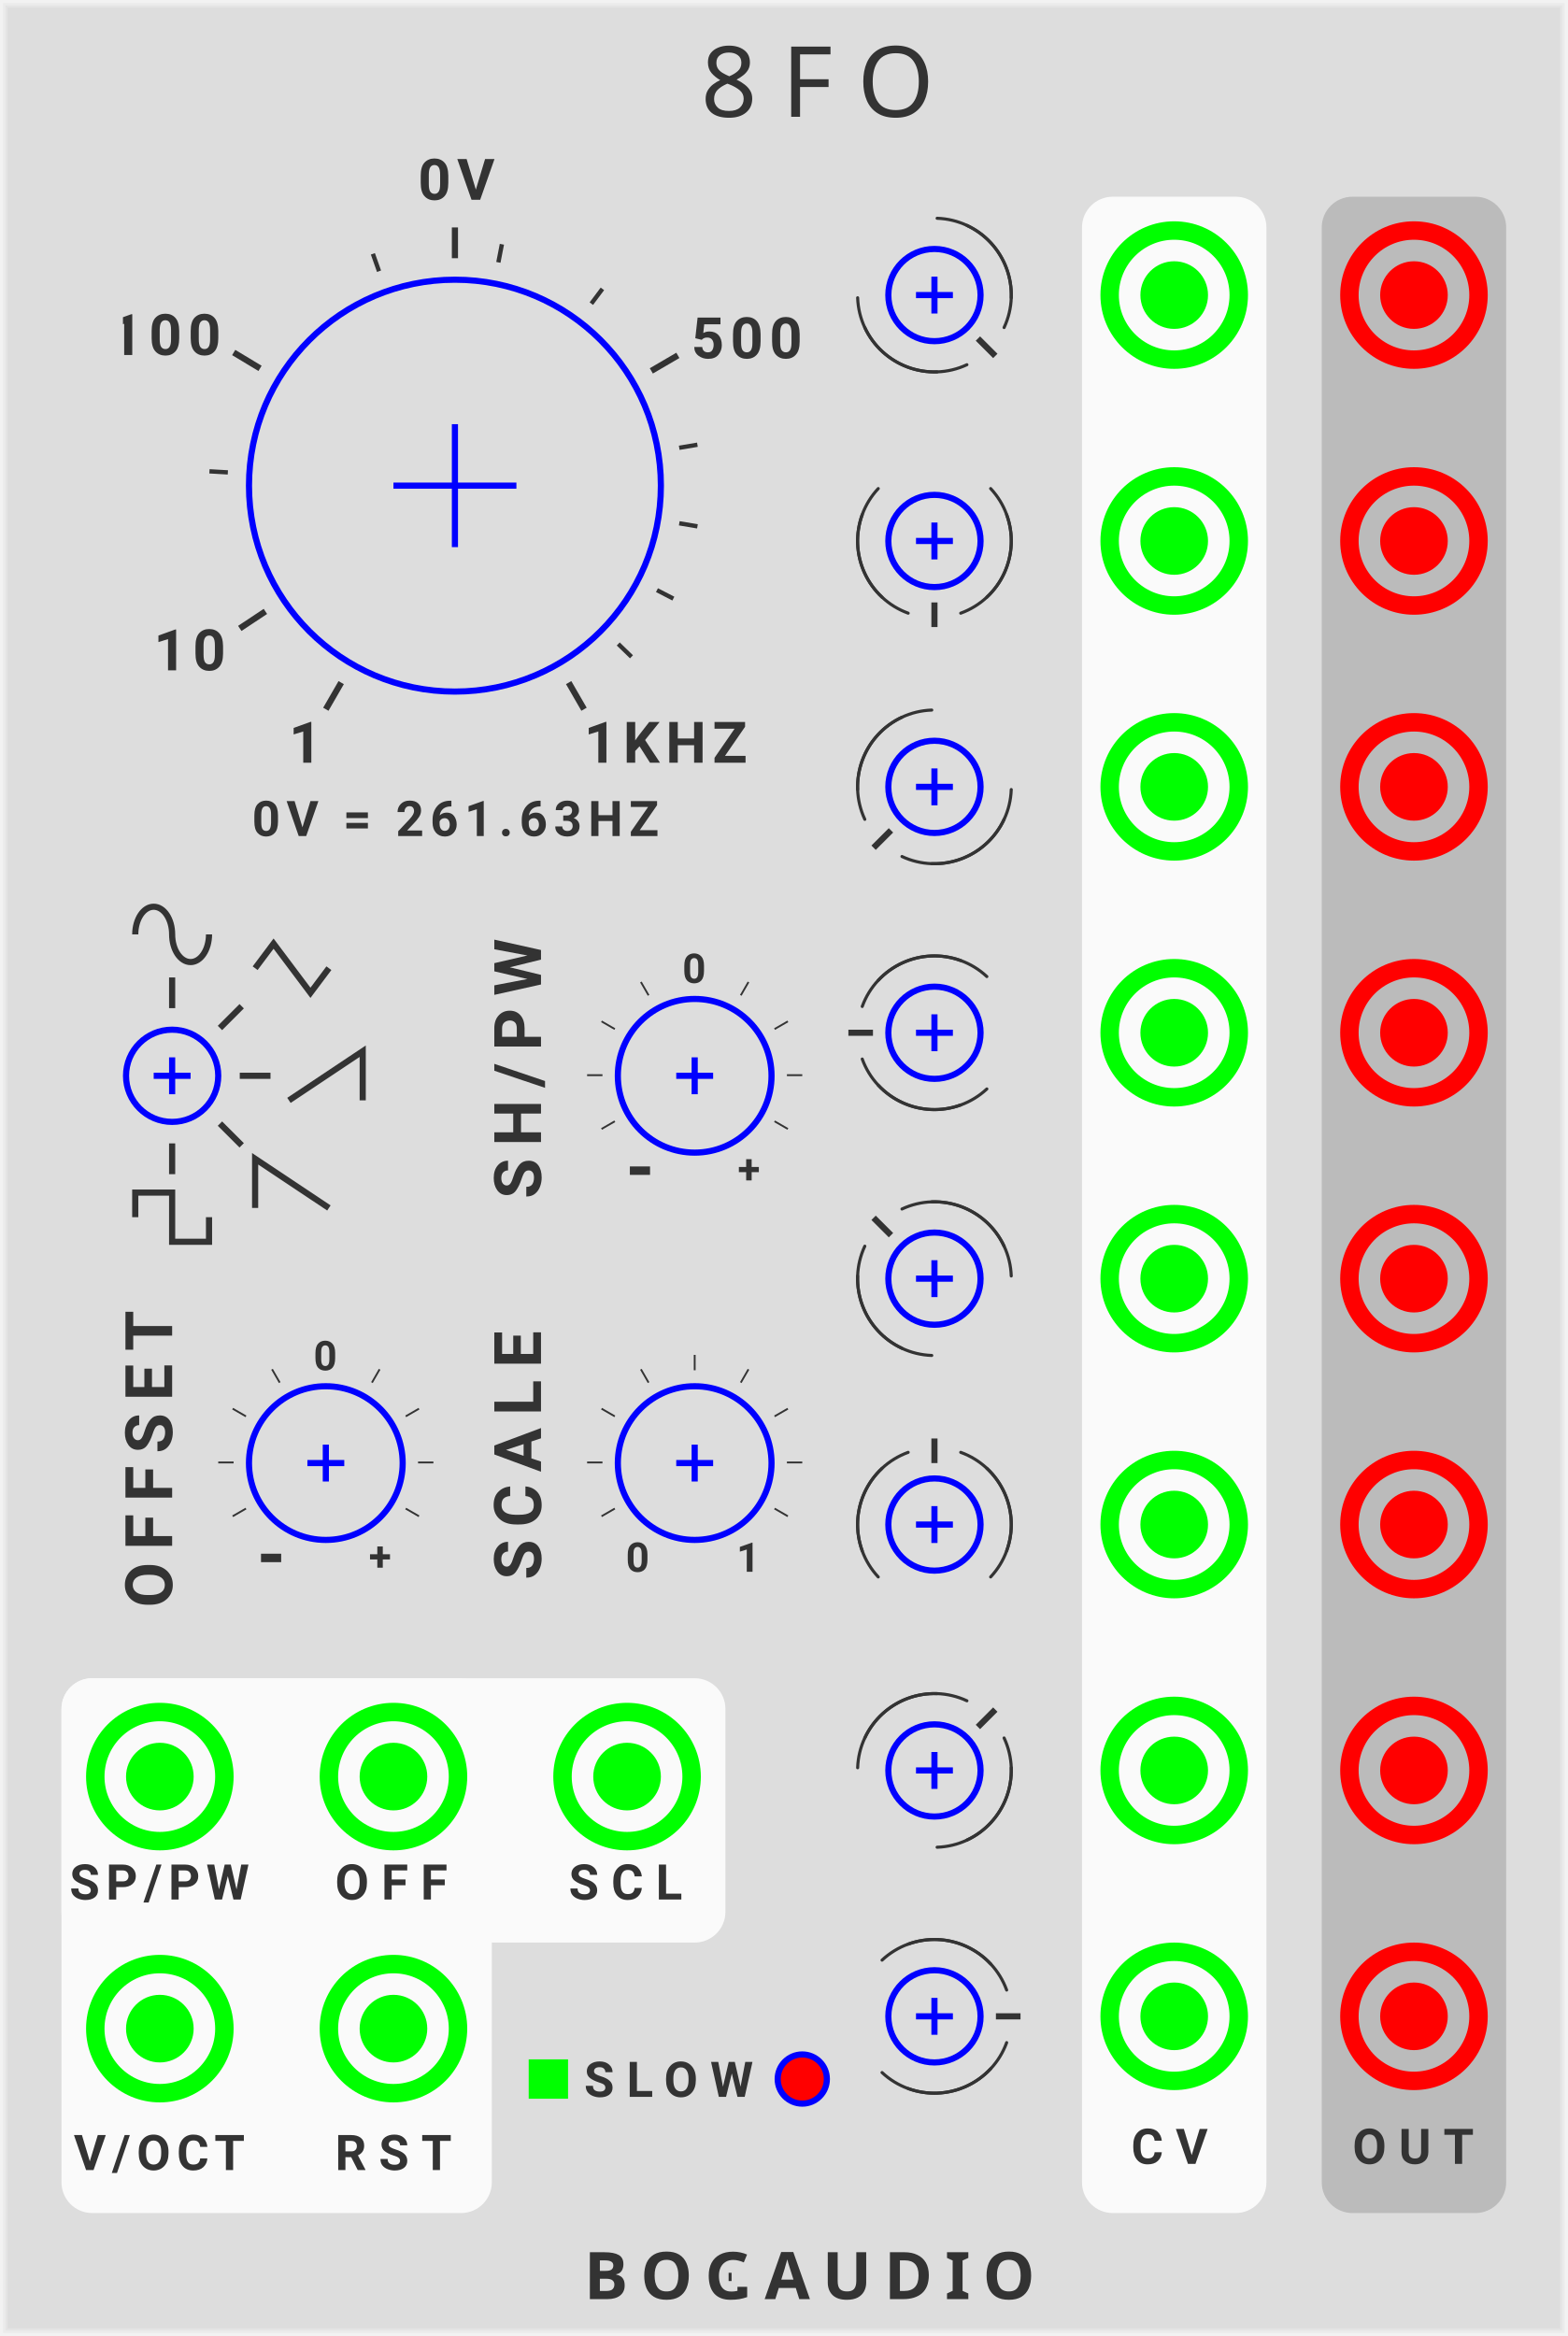
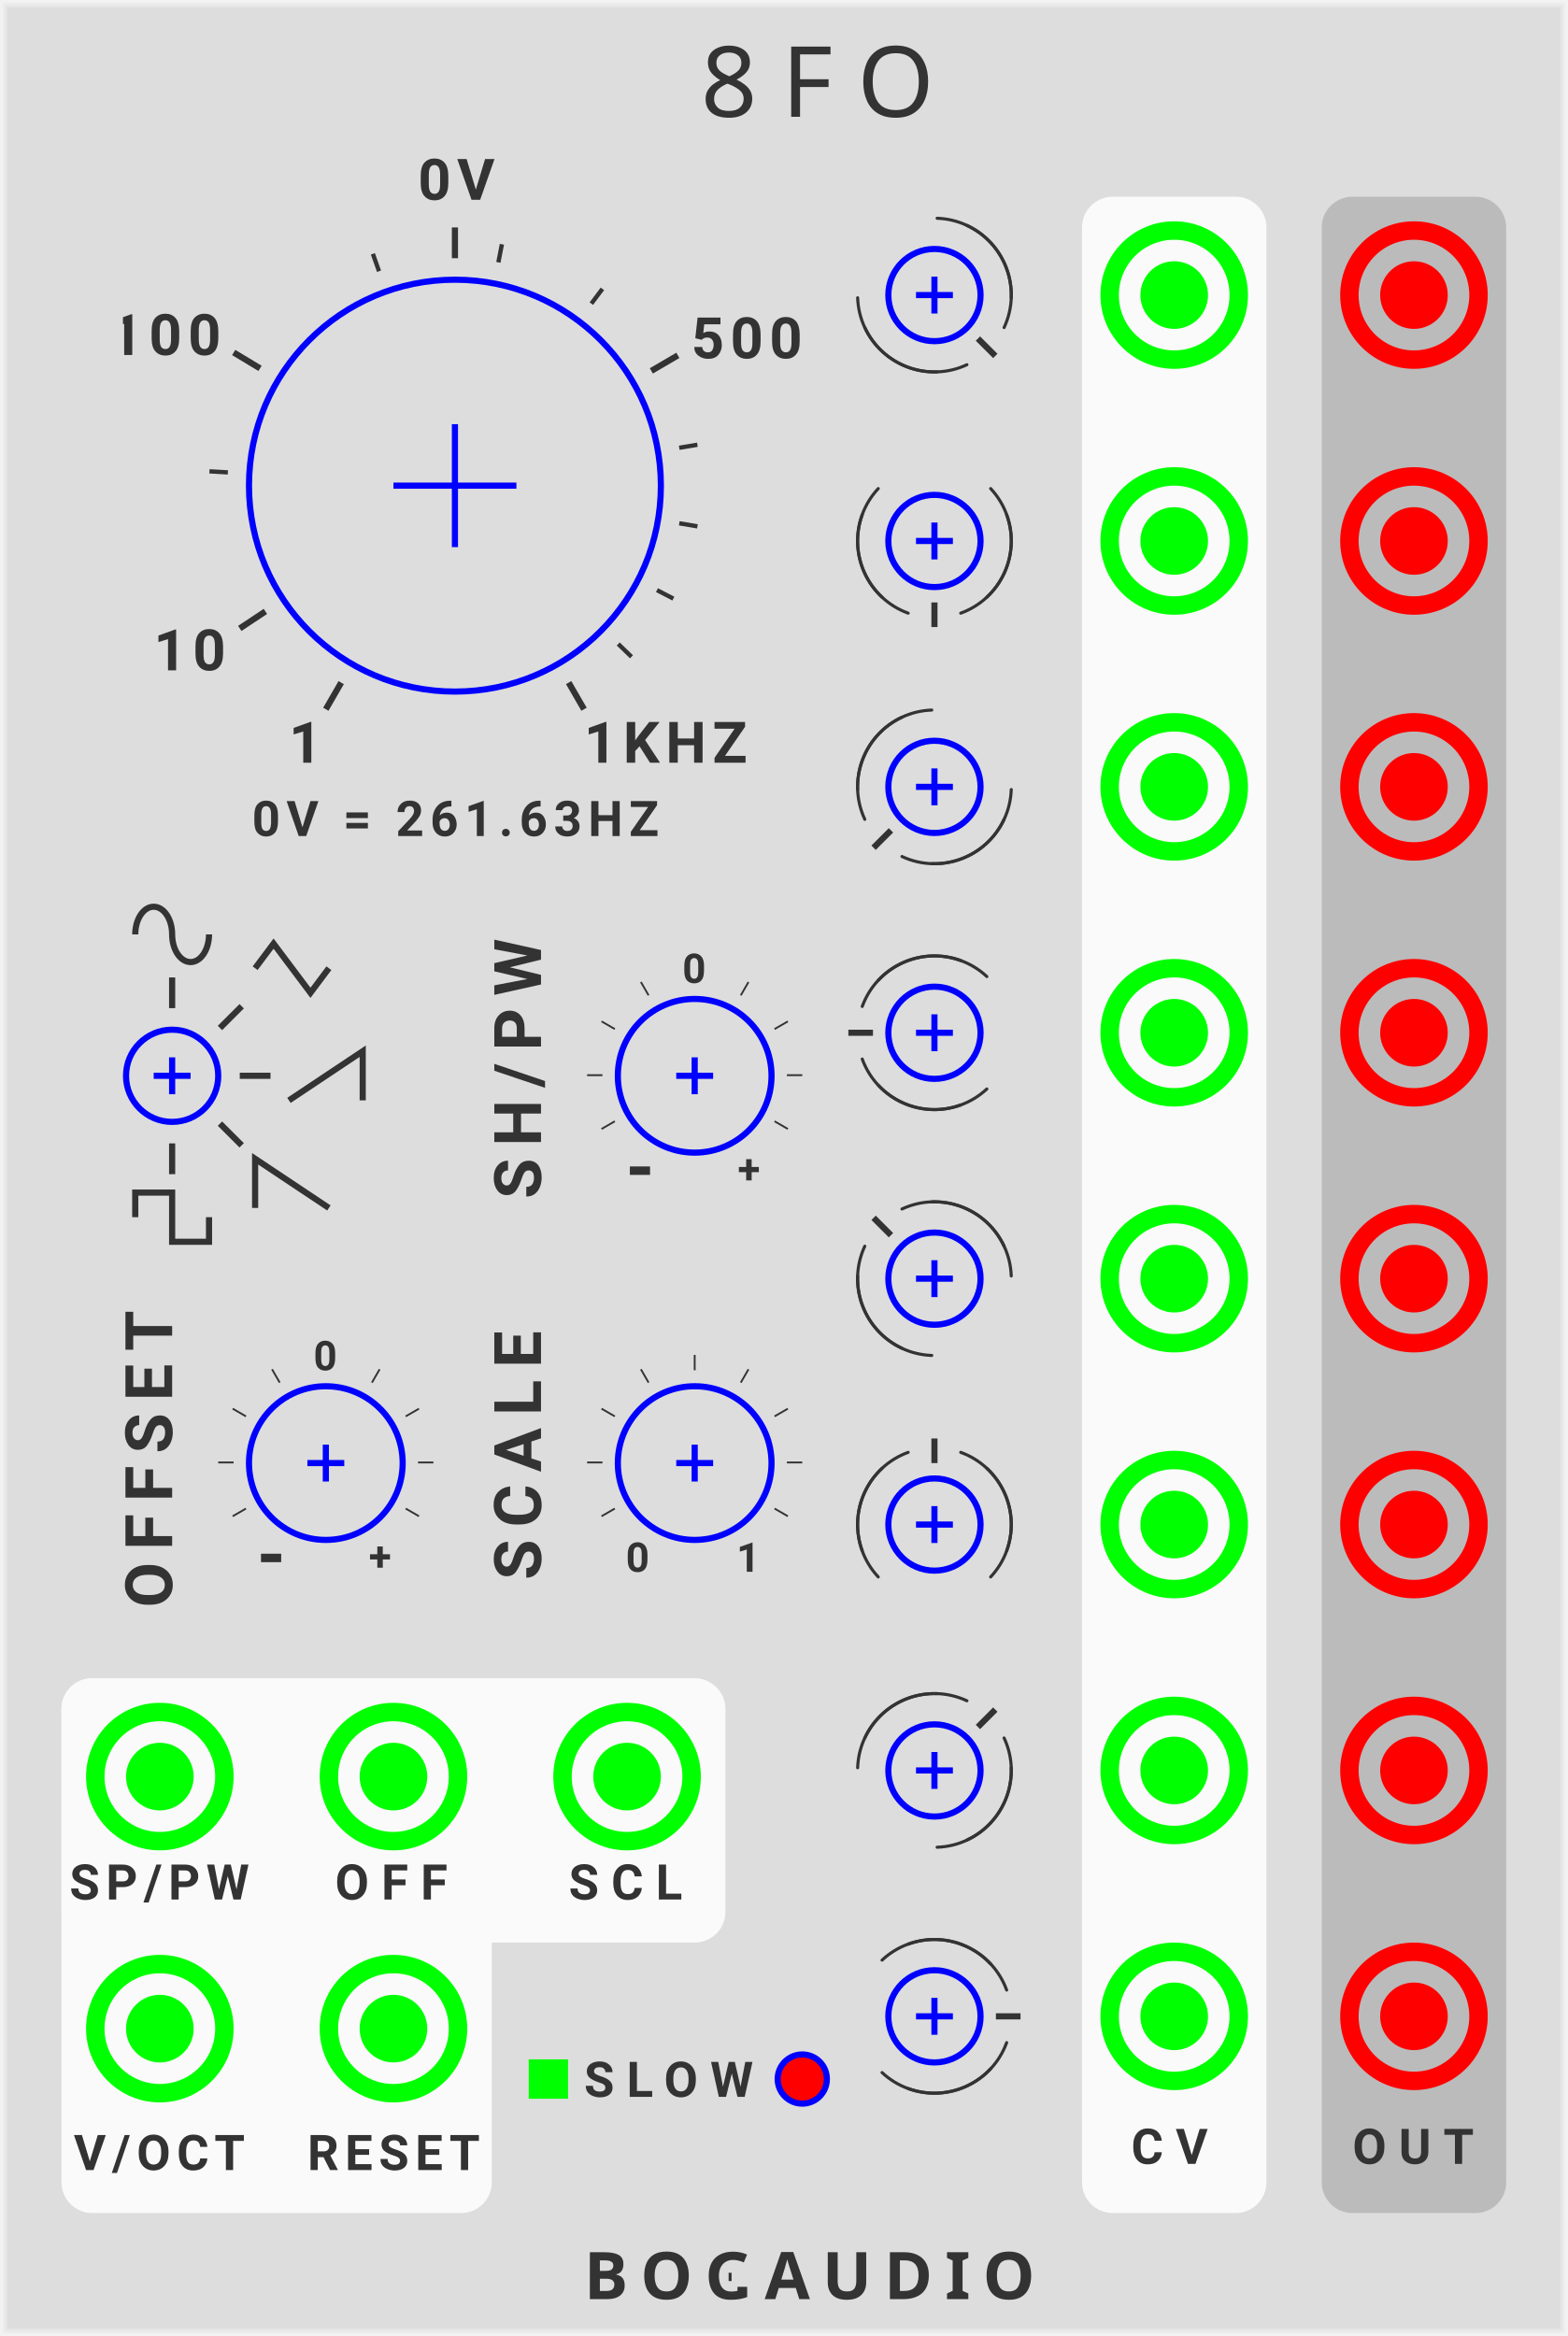
<svg xmlns="http://www.w3.org/2000/svg" xmlns:xlink="http://www.w3.org/1999/xlink" version="1.1" width="255" height="380" viewBox="0 0 255 380">
  <style>
    text {
      fill: #333;
      font-family: 'Roboto', sans-serif;
      font-weight: bold;
    }
    text.title {
      font-family: 'Comfortaa', sans-serif;
      font-weight: normal;
    }
    text.brand {
      font-family: 'Audiowide', sans-serif;
      font-weight: bold;
    }
  </style>
  <defs>
    <symbol id="knob-large" viewBox="0 0 68px 68px">
      <g transform="translate(34 34)">
        <polyline points="-10,0 10,0" stroke-width="1" stroke="#00f" />
        <polyline points="0,-10 0,10" stroke-width="1" stroke="#00f" />
        <circle cx="0" cy="0" r="33.5" stroke-width="1" stroke="#00f" fill="none" />
      </g>
    </symbol>
    <symbol id="knob-medium" viewBox="0 0 26px 26px">
      <g transform="translate(13 13)">
        <polyline points="-3,0 3,0" stroke-width="1" stroke="#00f" />
        <polyline points="0,-3 0,3" stroke-width="1" stroke="#00f" />
        <circle cx="0" cy="0" r="12.5" stroke-width="1" stroke="#00f" fill="none" />
      </g>
    </symbol>
    <symbol id="knob-smallest" viewBox="0 0 16px 16px">
      <g transform="translate(8 8)">
        <polyline points="-3,0 3,0" stroke-width="1" stroke="#00f" />
        <polyline points="0,-3 0,3" stroke-width="1" stroke="#00f" />
        <circle r="7.5" stroke-width="1" stroke="#00f" fill="none" />
      </g>
    </symbol>
    <symbol id="knobguide-frequency" viewBox="0 0 108px 108px">
      <g transform="translate(54 54)">
        <g transform="rotate(-240) translate(34 0)">
          <polyline points="0,0 5,0" stroke-width="1" stroke="#333" transform="translate(3 0)" />
          <text font-size="7.0pt" transform="translate(14 0) rotate(240) translate(-3 3.5)">1</text>
        </g>
        <g transform="rotate(-213.57) translate(34 0)">
          <polyline points="0,0 5,0" stroke-width="1" stroke="#333" transform="translate(3 0)" />
          <text font-size="7.0pt" letter-spacing="1px" transform="translate(14 0) rotate(213.57) translate(-9 3.5)">10</text>
        </g>
        <polyline points="0,0 3,0" stroke-width="0.7" stroke="#333" transform="rotate(-176.66) translate(37 0)" />
        <g transform="rotate(-148.96) translate(34 0)">
          <polyline points="0,0 5,0" stroke-width="1" stroke="#333" transform="translate(3 0)" />
          <text font-size="7.0pt" letter-spacing="1px" transform="translate(14 0) rotate(148.96) translate(-15 3.5)">100</text>
        </g>
        <polyline points="0,0 3,0" stroke-width="0.7" stroke="#333" transform="rotate(-109.49) translate(37 0)" />
        <g transform="rotate(-90) translate(34 0)">
          <polyline points="0,0 5,0" stroke-width="1" stroke="#333" transform="translate(3 0)" />
          <text font-size="7.0pt" letter-spacing="1px" transform="translate(16 0) rotate(90) translate(-6 3.5)">0V</text>
        </g>
        <polyline points="0,0 3,0" stroke-width="0.7" stroke="#333" transform="rotate(-78.99) translate(37 0)" />
        <polyline points="0,0 3,0" stroke-width="0.7" stroke="#333" transform="rotate(-53.15) translate(37 0)" />
        <g transform="rotate(-30.3) translate(34 0)">
          <polyline points="0,0 5,0" stroke-width="1" stroke="#333" transform="translate(3 0)" />
          <text font-size="7.0pt" letter-spacing="1px" transform="translate(14 0) rotate(30.3) translate(-3 3.5)">500</text>
        </g>
        <polyline points="0,0 3,0" stroke-width="0.7" stroke="#333" transform="rotate(-9.58) translate(37 0)" />
        <polyline points="0,0 3,0" stroke-width="0.7" stroke="#333" transform="rotate(9.53) translate(37 0)" />
        <polyline points="0,0 3,0" stroke-width="0.7" stroke="#333" transform="rotate(27.35) translate(37 0)" />
        <polyline points="0,0 3,0" stroke-width="0.7" stroke="#333" transform="rotate(44.11) translate(37 0)" />
        <g transform="rotate(60) translate(34 0)">
          <polyline points="0,0 5,0" stroke-width="1" stroke="#333" transform="translate(3 0)" />
          <text font-size="7.0pt" letter-spacing="1px" transform="translate(14 0) rotate(-60) translate(-3 3.5)">1KHZ</text>
        </g>
      </g>
    </symbol>
    <symbol id="waves" viewBox="0 0 70px 70px">
      <g transform="translate(20 35)">
        <polyline points="0,0 5,0" stroke-width="1" stroke="#333" transform="rotate(-90) translate(11 0)" />
        <polyline points="0,0 5,0" stroke-width="1" stroke="#333" transform="rotate(-45) translate(11 0)" />
        <polyline points="0,0 5,0" stroke-width="1" stroke="#333" transform="rotate(0) translate(11 0)" />
        <polyline points="0,0 5,0" stroke-width="1" stroke="#333" transform="rotate(45) translate(11 0)" />
        <polyline points="0,0 5,0" stroke-width="1" stroke="#333" transform="rotate(90) translate(11 0)" />
      </g>
      <g transform="translate(14 8)">
        <path d="M 0 4 A 2 3 0 0 1 6 4" stroke="#333" stroke-width="1" fill="none" />
        <path d="M 6 4 A 2 3 0 0 0 12 4" stroke="#333" stroke-width="1" fill="none" />
      </g>
      <g transform="translate(33.5 13.5)">
        <polyline points="0,4 3,0 9,8 12,4" stroke-width="1" stroke="#333" fill="none" />
      </g>
      <g transform="translate(39 31)">
        <polyline points="0,8 12,0 12,8" stroke-width="1" stroke="#333" fill="none" />
      </g>
      <g transform="translate(33.5 48.5)">
        <polyline points="0,8 0,0 12,8" stroke-width="1" stroke="#333" fill="none" />
      </g>
      <g transform="translate(14 54)">
        <polyline points="0,4 0,0 6,0 6,8 12,8 12,4" stroke-width="1" stroke="#333" fill="none" />
      </g>
    </symbol>
    <symbol id="knobguide-attenuverter" viewBox="0 0 45px 45px">
      <g transform="translate(22.5 22.5)">
        <g transform="rotate(-240) translate(15 0)">
          <text font-size="9.0pt" transform="translate(3 0) rotate(240) translate(-2.2 3.6)">-</text>
        </g>
        <g transform="rotate(-210) translate(15 0)">
          <polyline points="0,0 2.5,0" stroke-width="0.3" stroke="#333" />
        </g>
        <g transform="rotate(-180) translate(15 0)">
          <polyline points="0,0 2.5,0" stroke-width="0.3" stroke="#333" />
        </g>
        <g transform="rotate(-150) translate(15 0)">
          <polyline points="0,0 2.5,0" stroke-width="0.3" stroke="#333" />
        </g>
        <g transform="rotate(-120) translate(15 0)">
          <polyline points="0,0 2.5,0" stroke-width="0.3" stroke="#333" />
        </g>
        <g transform="rotate(-90) translate(15 0)">
          <text font-size="5.0pt" transform="translate(2 0) rotate(90) translate(-2 2)">0</text>
        </g>
        <g transform="rotate(-60) translate(15 0)">
          <polyline points="0,0 2.5,0" stroke-width="0.3" stroke="#333" />
        </g>
        <g transform="rotate(-30) translate(15 0)">
          <polyline points="0,0 2.5,0" stroke-width="0.3" stroke="#333" />
        </g>
        <g transform="rotate(0) translate(15 0)">
          <polyline points="0,0 2.5,0" stroke-width="0.3" stroke="#333" />
        </g>
        <g transform="rotate(30) translate(15 0)">
          <polyline points="0,0 2.5,0" stroke-width="0.3" stroke="#333" />
        </g>
        <g transform="rotate(60) translate(15 0)">
          <text font-size="5.0pt" transform="translate(3 0) rotate(-60) translate(-2 2)">+</text>
        </g>
      </g>
    </symbol>
    <symbol id="knobguide-linear" viewBox="0 0 45px 45px">
      <g transform="translate(22.5 22.5)">
        <g transform="rotate(-240) translate(15 0)">
          <text font-size="5.0pt" transform="translate(3 0) rotate(240) translate(-2.2 2.2)">0</text>
        </g>
        <g transform="rotate(-210) translate(15 0)">
          <polyline points="0,0 2.5,0" stroke-width="0.3" stroke="#333" />
        </g>
        <g transform="rotate(-180) translate(15 0)">
          <polyline points="0,0 2.5,0" stroke-width="0.3" stroke="#333" />
        </g>
        <g transform="rotate(-150) translate(15 0)">
          <polyline points="0,0 2.5,0" stroke-width="0.3" stroke="#333" />
        </g>
        <g transform="rotate(-120) translate(15 0)">
          <polyline points="0,0 2.5,0" stroke-width="0.3" stroke="#333" />
        </g>
        <g transform="rotate(-90) translate(15 0)">
          <polyline points="0,0 2.5,0" stroke-width="0.3" stroke="#333" />
        </g>
        <g transform="rotate(-60) translate(15 0)">
          <polyline points="0,0 2.5,0" stroke-width="0.3" stroke="#333" />
        </g>
        <g transform="rotate(-30) translate(15 0)">
          <polyline points="0,0 2.5,0" stroke-width="0.3" stroke="#333" />
        </g>
        <g transform="rotate(0) translate(15 0)">
          <polyline points="0,0 2.5,0" stroke-width="0.3" stroke="#333" />
        </g>
        <g transform="rotate(30) translate(15 0)">
          <polyline points="0,0 2.5,0" stroke-width="0.3" stroke="#333" />
        </g>
        <g transform="rotate(60) translate(15 0)">
          <text font-size="5.0pt" transform="translate(3 0) rotate(-60) translate(-2.2 2.2)">1</text>
        </g>
      </g>
    </symbol>
    <symbol id="knobguide-phase" viewBox="0 0 40px 40px">
      <g transform="translate(20 20)">
        <g transform="rotate(-90) translate(10 0)">
          <polyline points="0,0 4,0" stroke-width="1" stroke="#333" />
        </g>
        <path d="M 0 -12.5 A 12.5 12.5 0 0 1 12.5 0" stroke="#333" stroke-width="0.5" stroke-linecap="round" fill="none" transform="rotate(20)" />
        <path d="M 0 -12.5 A 12.5 12.5 0 0 1 12.5 0" stroke="#333" stroke-width="0.5" stroke-linecap="round" fill="none" transform="rotate(43)" />
        <path d="M 0 -12.5 A 12.5 12.5 0 0 0 -12.5 0" stroke="#333" stroke-width="0.5" stroke-linecap="round" fill="none" transform="rotate(-20)" />
        <path d="M 0 -12.5 A 12.5 12.5 0 0 0 -12.5 0" stroke="#333" stroke-width="0.5" stroke-linecap="round" fill="none" transform="rotate(-43)" />
      </g>
    </symbol>
    <symbol id="input" viewBox="0 0 24px 24px">
      <g transform="translate(12 12)">
        <circle cx="0" cy="0" r="5" stroke-width="1" stroke="#0f0" fill="#0f0" />
        <circle cx="0" cy="0" r="10.5" stroke-width="3" stroke="#0f0" fill="none" />
      </g>
    </symbol>
    <symbol id="output" viewBox="0 0 24px 24px">
      <g transform="translate(12 12)">
        <circle cx="0" cy="0" r="5" stroke-width="1" stroke="#f00" fill="#f00" />
        <circle cx="0" cy="0" r="10.5" stroke-width="3" stroke="#f00" fill="none" />
      </g>
    </symbol>
    <symbol id="button-small" viewBox="0 0 9px 9px">
      <g transform="translate(4.5 4.5)">
        <circle r="4" stroke-width="1" stroke="#00f" fill="#f00" />
      </g>
    </symbol>
    <symbol id="light-small" viewBox="0 0 6.4px 6.4px">
      <rect width="6.4" height="6.4" fill="#0f0" />
    </symbol>
  </defs>
  <rect width="100%" height="100%" fill="#ddd" />
  <polyline points="1,1 254,1 254,379 1,379 1,1" stroke="#e4e4e4" stroke-width="0.5" fill="none" />
  <polyline points="0.5,0.5 254.5,0.5 254.5,379.5 0.5,379.5 0.5,0.5" stroke="#ebebeb" stroke-width="0.8" fill="none" />
  <polyline points="0,0 255,0 255,380 0,380 0,0" stroke="#f2f2f2" stroke-width="1" fill="none" />
  <text class="title" x="114" y="19" font-size="12pt" letter-spacing="4px">8FO</text>
  <g transform="translate(95 374)">
    <text class="brand" font-size="8pt" letter-spacing="2px">BOGAUDIO</text>
    <rect width="3.0" height="3" fill="#ddd" transform="translate(24 -5)" />
  </g>
  <g transform="translate(20 25)">
    <use id="FREQUENCY_PARAM" xlink:href="#knob-large" transform="translate(20 20)" />
  </g>
  <use xlink:href="#knobguide-frequency" transform="translate(20 25)" />
  <text font-size="6pt" letter-spacing="1px" transform="translate(41 136)">0V = 261.63HZ</text>
  <g transform="translate(86 335)">
    <use id="SLOW_PARAM" xlink:href="#button-small" transform="translate(40 -1.3)" />
    <use id="SLOW_LIGHT" xlink:href="#light-small" transform="translate(0 0)" />
    <text font-size="6pt" letter-spacing="2px" transform="translate(9 6.1)">SLOW</text>
  </g>
  <g transform="translate(10 162)">
    <g transform="translate(10 0)">
      <use id="WAVE_PARAM" xlink:href="#knob-smallest" transform="translate(0 5)" />
    </g>
    <g transform="translate(70 0)">
      <text font-size="8pt" letter-spacing="2px" transform="translate(8 33) rotate(270)">SH/PW</text>
      <use id="SAMPLE_PWM_PARAM" xlink:href="#knob-medium" transform="translate(20 0)" />
    </g>
    <use xlink:href="#knobguide-attenuverter" transform="translate(80.5 -9.6)" />
    <use xlink:href="#waves" transform="translate(-2 -22)" />
  </g>
  <g transform="translate(10 225)">
    <g transform="translate(10 0)">
      <text font-size="8pt" letter-spacing="2px" transform="translate(8 36.5) rotate(270)">OFFSET</text>
      <use id="OFFSET_PARAM" xlink:href="#knob-medium" transform="translate(20 0)" />
    </g>
    <use xlink:href="#knobguide-attenuverter" transform="translate(20.5 -9.6)" />
    <g transform="translate(70 0)">
      <text font-size="8pt" letter-spacing="2px" transform="translate(8 32) rotate(270)">SCALE</text>
      <use id="SCALE_PARAM" xlink:href="#knob-medium" transform="translate(20 0)" />
    </g>
    <use xlink:href="#knobguide-linear" transform="translate(80.5 -9.6)" />
  </g>
  <g transform="translate(137 32)">
    <g transform="translate(3 4)">
      <g transform="translate(0 0)">
        <use id="PHASE7_PARAM" xlink:href="#knob-smallest" transform="translate(4 4)" />
      </g>
      <g transform="translate(0 40)">
        <use id="PHASE6_PARAM" xlink:href="#knob-smallest" transform="translate(4 4)" />
      </g>
      <g transform="translate(0 80)">
        <use id="PHASE5_PARAM" xlink:href="#knob-smallest" transform="translate(4 4)" />
      </g>
      <g transform="translate(0 120)">
        <use id="PHASE4_PARAM" xlink:href="#knob-smallest" transform="translate(4 4)" />
      </g>
      <g transform="translate(0 160)">
        <use id="PHASE3_PARAM" xlink:href="#knob-smallest" transform="translate(4 4)" />
      </g>
      <g transform="translate(0 200)">
        <use id="PHASE2_PARAM" xlink:href="#knob-smallest" transform="translate(4 4)" />
      </g>
      <g transform="translate(0 240)">
        <use id="PHASE1_PARAM" xlink:href="#knob-smallest" transform="translate(4 4)" />
      </g>
      <g transform="translate(0 280)">
        <use id="PHASE0_PARAM" xlink:href="#knob-smallest" transform="translate(4 4)" />
      </g>
    </g>
  </g>
  <g transform="translate(137 36)">
    <use xlink:href="#knobguide-phase" transform="translate(3 0) translate(12 12) rotate(-225) translate(-20 -20)" />
    <use xlink:href="#knobguide-phase" transform="translate(3 40) translate(12 12) rotate(-180) translate(-20 -20)" />
    <use xlink:href="#knobguide-phase" transform="translate(3 80) translate(12 12) rotate(-135) translate(-20 -20)" />
    <use xlink:href="#knobguide-phase" transform="translate(3 120) translate(12 12) rotate(-90) translate(-20 -20)" />
    <use xlink:href="#knobguide-phase" transform="translate(3 160) translate(12 12) rotate(-45) translate(-20 -20)" />
    <use xlink:href="#knobguide-phase" transform="translate(3 200) translate(12 12) rotate(0) translate(-20 -20)" />
    <use xlink:href="#knobguide-phase" transform="translate(3 240) translate(12 12) rotate(45) translate(-20 -20)" />
    <use xlink:href="#knobguide-phase" transform="translate(3 280) translate(12 12) rotate(90) translate(-20 -20)" />
  </g>
  <g transform="translate(176 32)">
    <rect width="30" height="328" rx="5" fill="#fafafa" />
    <g transform="translate(3 4)">
      <use id="PHASE7_INPUT" xlink:href="#input" transform="translate(0 0)" />
      <use id="PHASE6_INPUT" xlink:href="#input" transform="translate(0 40)" />
      <use id="PHASE5_INPUT" xlink:href="#input" transform="translate(0 80)" />
      <use id="PHASE4_INPUT" xlink:href="#input" transform="translate(0 120)" />
      <use id="PHASE3_INPUT" xlink:href="#input" transform="translate(0 160)" />
      <use id="PHASE2_INPUT" xlink:href="#input" transform="translate(0 200)" />
      <use id="PHASE1_INPUT" xlink:href="#input" transform="translate(0 240)" />
      <use id="PHASE0_INPUT" xlink:href="#input" transform="translate(0 280)" />
    </g>
    <text font-size="6pt" letter-spacing="2px" transform="translate(8 320)">CV</text>
  </g>
  <g transform="translate(215 32)">
    <rect width="30" height="328" rx="5" fill="#bbb" />
    <g transform="translate(3 4)">
      <use id="PHASE7_OUTPUT" xlink:href="#output" transform="translate(0 0)" />
      <use id="PHASE6_OUTPUT" xlink:href="#output" transform="translate(0 40)" />
      <use id="PHASE5_OUTPUT" xlink:href="#output" transform="translate(0 80)" />
      <use id="PHASE4_OUTPUT" xlink:href="#output" transform="translate(0 120)" />
      <use id="PHASE3_OUTPUT" xlink:href="#output" transform="translate(0 160)" />
      <use id="PHASE2_OUTPUT" xlink:href="#output" transform="translate(0 200)" />
      <use id="PHASE1_OUTPUT" xlink:href="#output" transform="translate(0 240)" />
      <use id="PHASE0_OUTPUT" xlink:href="#output" transform="translate(0 280)" />
    </g>
    <text font-size="6pt" letter-spacing="2px" transform="translate(5 320)">OUT</text>
  </g>
  <g transform="translate(0 313)">
    <rect width="70" height="87" rx="5" fill="#fafafa" transform="translate(10 -40)" />
    <rect width="108" height="43" rx="5" fill="#fafafa" transform="translate(10 -40)" />
    <g transform="translate(10 -40)">
      <use id="SAMPLE_PWM_INPUT" xlink:href="#input" transform="translate(4 4)" />
      <text font-size="6pt" letter-spacing="1px" transform="translate(1.3 36)">SP/PW</text>
    </g>
    <g transform="translate(50 -40)">
      <use id="OFFSET_INPUT" xlink:href="#input" transform="translate(2 4)" />
      <text font-size="6pt" letter-spacing="2px" transform="translate(4.5 36)">OFF</text>
    </g>
    <g transform="translate(90 -40)">
      <use id="SCALE_INPUT" xlink:href="#input" transform="translate(0 4)" />
      <text font-size="6pt" letter-spacing="2px" transform="translate(2.5 36)">SCL</text>
    </g>
    <g transform="translate(10 0)">
      <use id="PITCH_INPUT" xlink:href="#input" transform="translate(4 5)" />
      <text font-size="6pt" letter-spacing="1px" transform="translate(2 40)">V/OCT</text>
    </g>
    <g transform="translate(50 0)">
      <use id="RESET_INPUT" xlink:href="#input" transform="translate(2 5)" />
-       <text font-size="6pt" letter-spacing="2px" transform="translate(4.5 40)">RST</text>
+       <text font-size="6pt" letter-spacing="1px" transform="translate(0 40)">RESET</text>
    </g>
  </g>
</svg>
